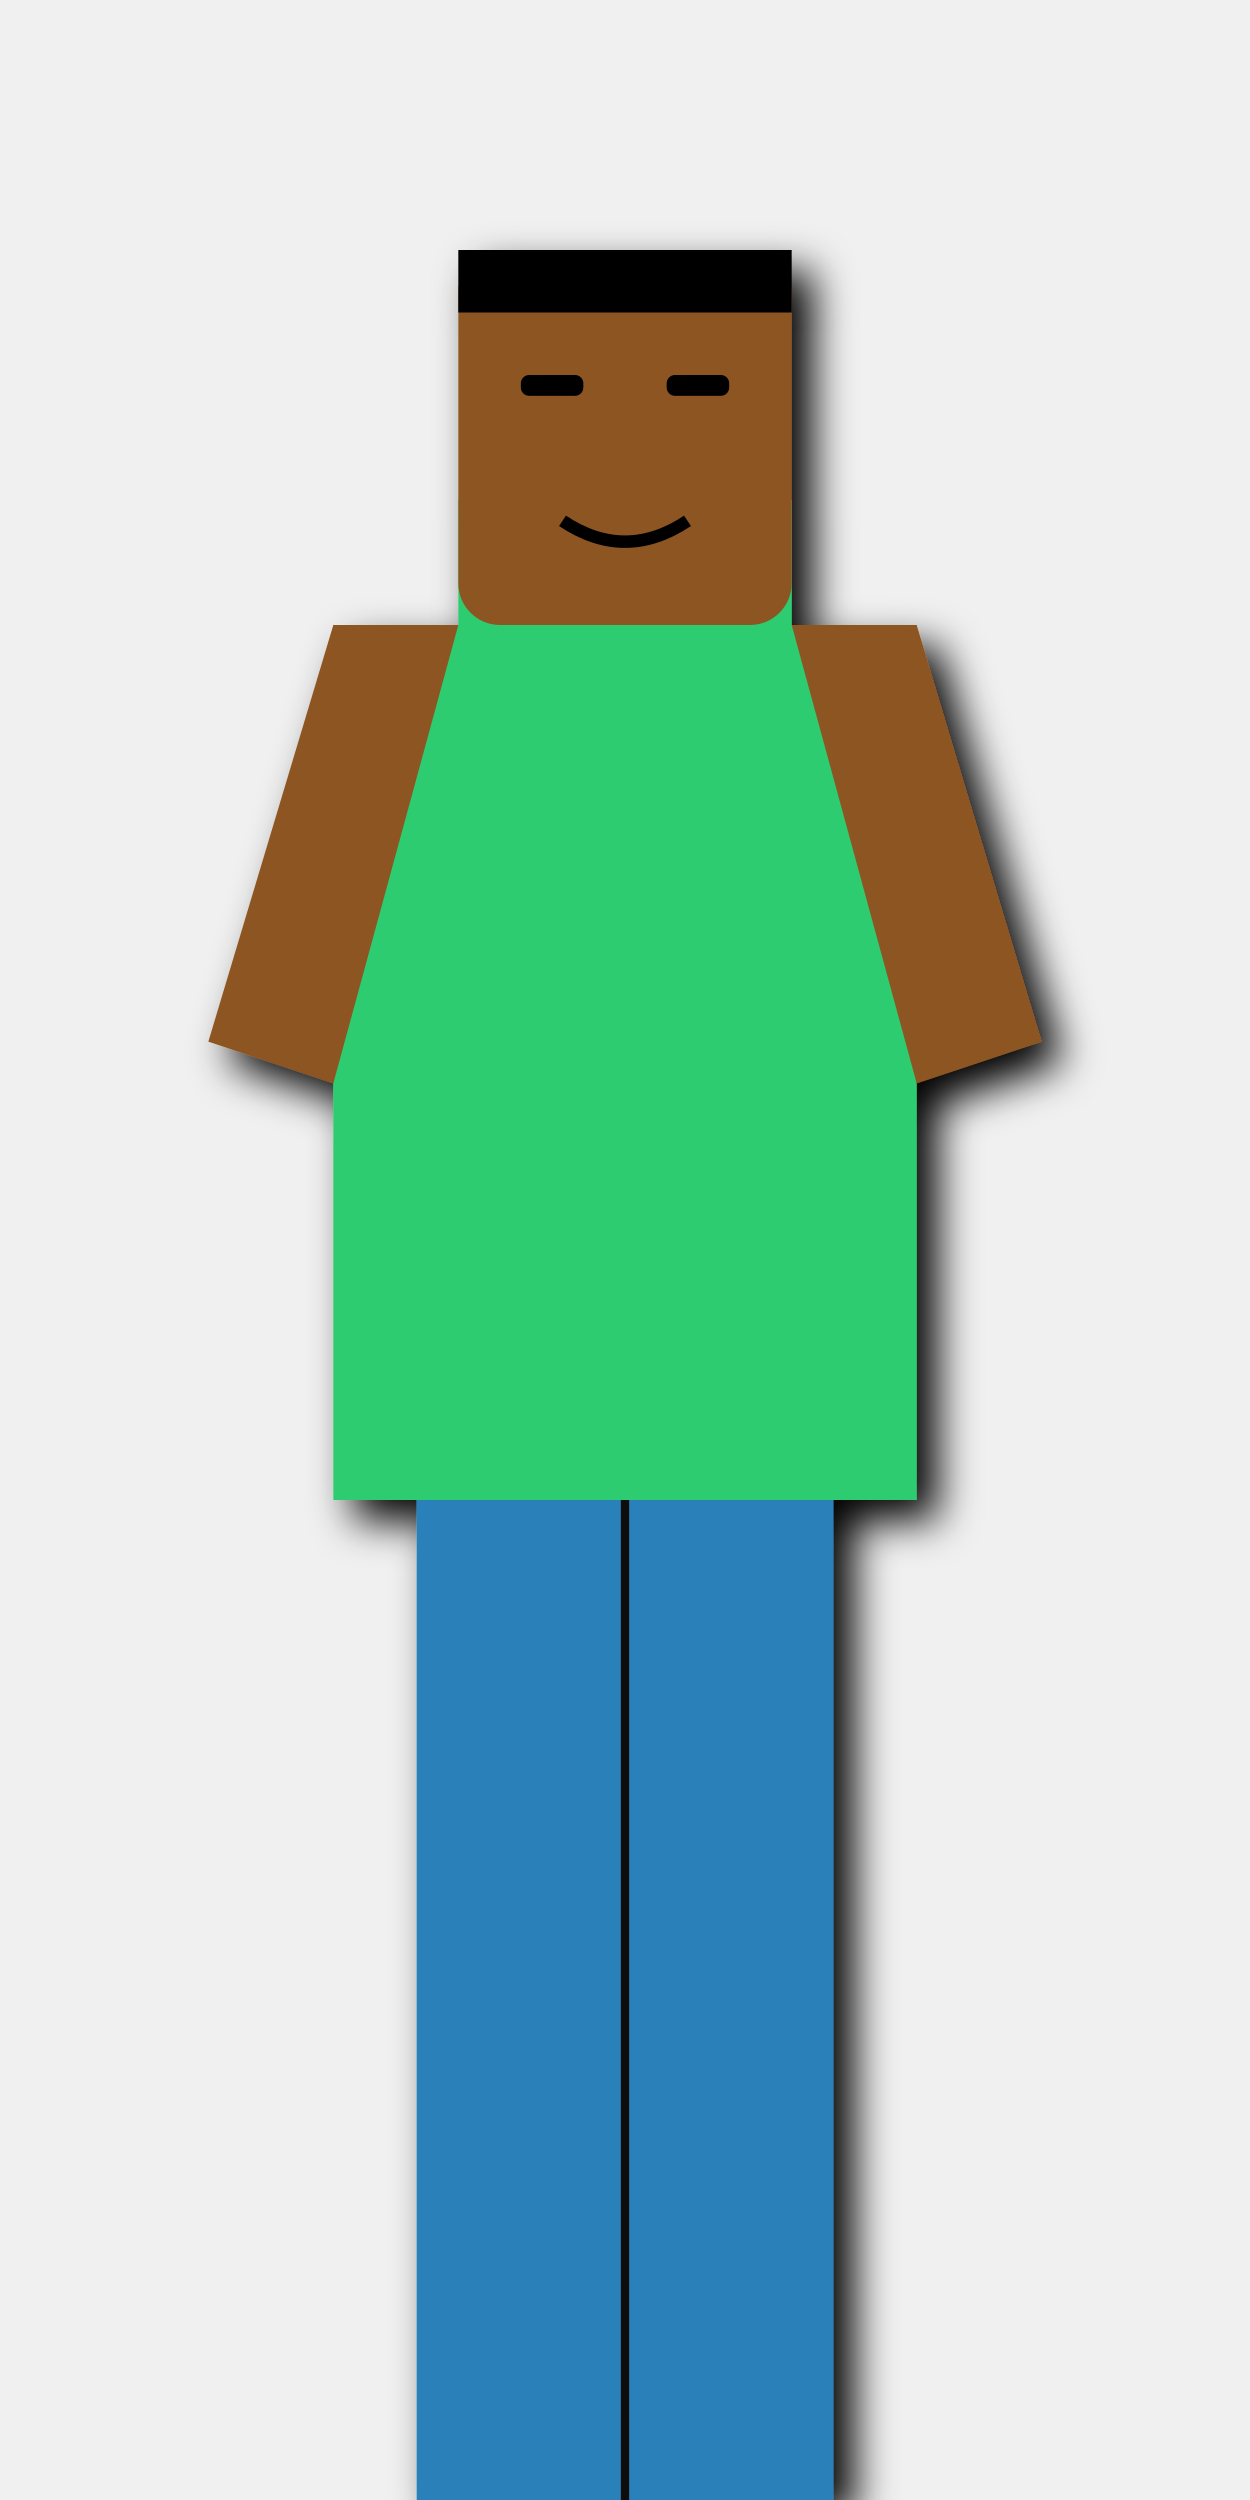
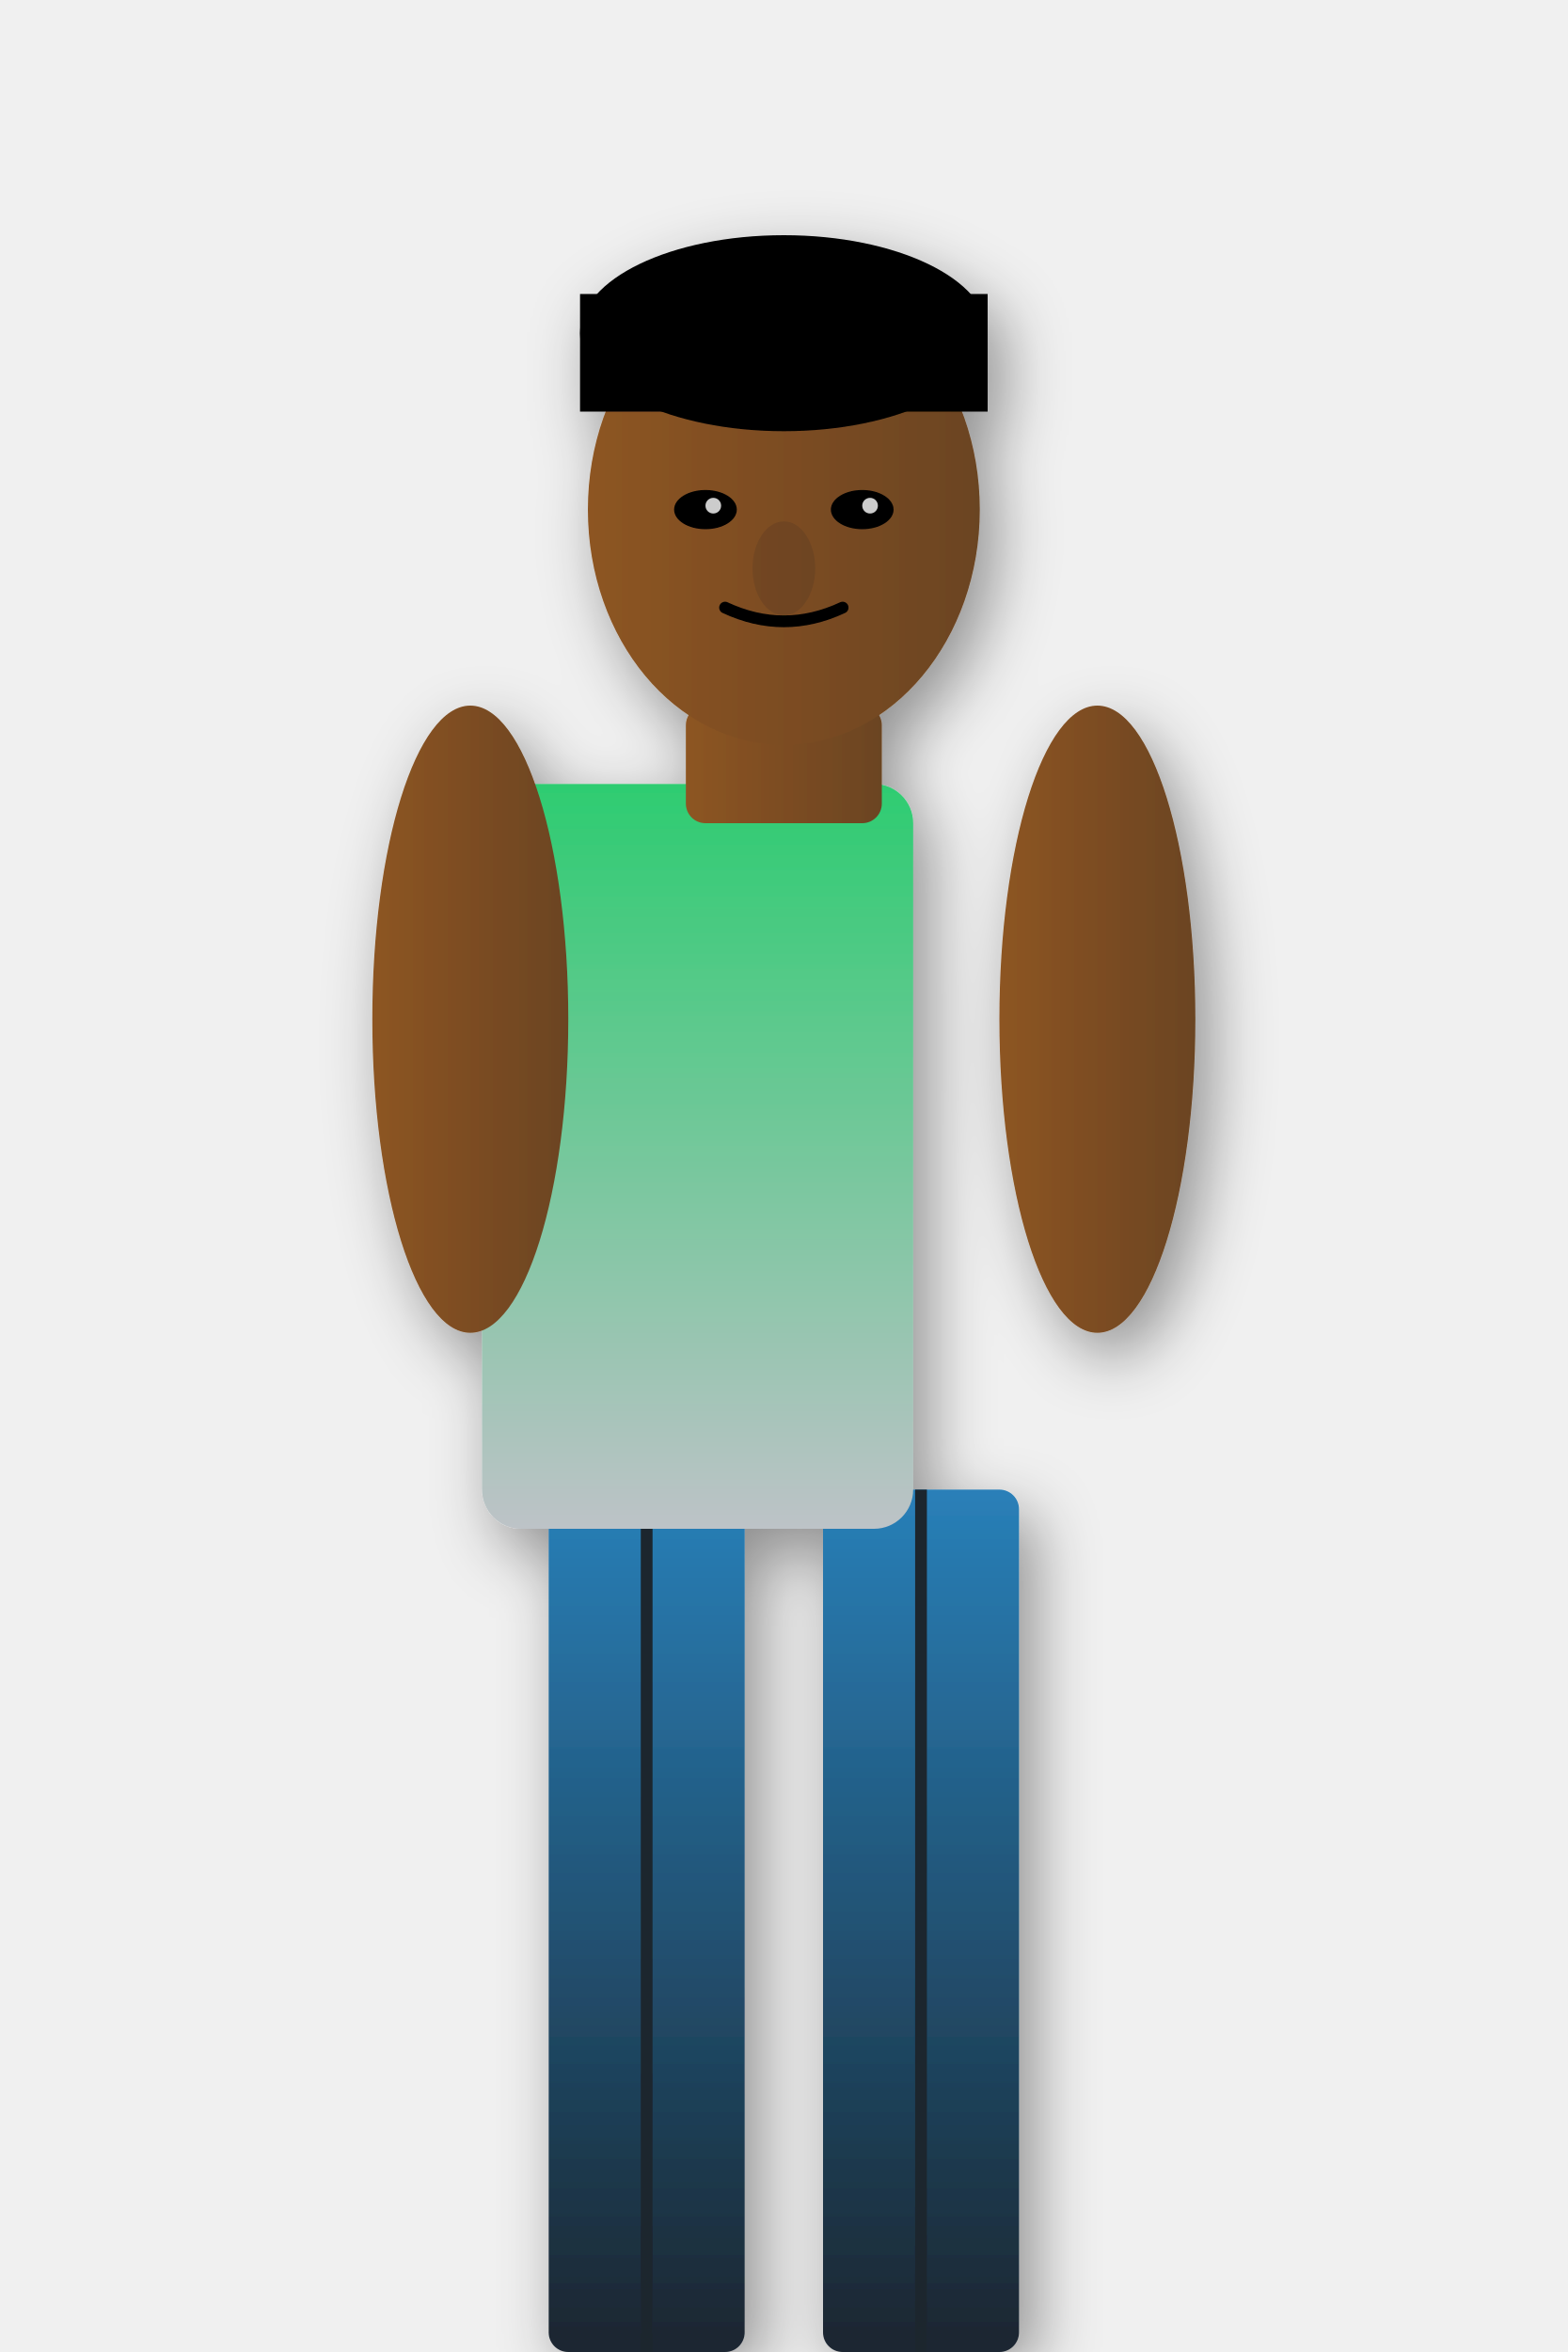
- <svg xmlns="http://www.w3.org/2000/svg" viewBox="0 0 300 600">
+ <svg xmlns="http://www.w3.org/2000/svg" viewBox="0 0 400 600" preserveAspectRatio="xMidYMax meet">
  <defs>
-     <filter id="shadow" x="-20%" y="-20%" width="140%" height="140%">
-       <feGaussianBlur in="SourceAlpha" stdDeviation="5" />
-       <feOffset dx="5" dy="5" result="offsetblur" />
+     <linearGradient id="skinGradsweet" x1="0%" y1="0%" x2="100%" y2="0%">
+       <stop offset="0%" style="stop-color:#8d5524;stop-opacity:1" />
+       <stop offset="100%" style="stop-color:#6b4423;stop-opacity:1" />
+     </linearGradient>
+     <linearGradient id="shirtGradsweet" x1="0%" y1="0%" x2="0%" y2="100%">
+       <stop offset="0%" style="stop-color:#2ecc71;stop-opacity:1" />
+       <stop offset="100%" style="stop-color:#bdc3c7;stop-opacity:1" />
+     </linearGradient>
+     <linearGradient id="pantsGradsweet" x1="0%" y1="0%" x2="0%" y2="100%">
+       <stop offset="0%" style="stop-color:#2980b9;stop-opacity:1" />
+       <stop offset="100%" style="stop-color:#1a252f;stop-opacity:1" />
+     </linearGradient>
+     <filter id="shadowsweet" x="-50%" y="-50%" width="200%" height="200%">
+       <feGaussianBlur in="SourceAlpha" stdDeviation="8" />
+       <feOffset dx="4" dy="6" result="offsetblur" />
+       <feComponentTransfer>
+         <feFuncA type="linear" slope="0.4" />
+       </feComponentTransfer>
      <feMerge>
-         <feMergeNode in="offsetblur" />
+         <feMergeNode />
        <feMergeNode in="SourceGraphic" />
      </feMerge>
    </filter>
  </defs>
-   <g filter="url(#shadow)">
-     <path d="M100.0,600 L100.0,350 L200.0,350 L200.0,600" fill="#2980b9" />
-     <path d="M150,350 L150,600" stroke="#111" stroke-width="2" />
-     <path d="M80,360 L220,360 L220,150 L190.0,150 L190,120 L110,120 L110.0,150 L80,150 Z" fill="#2ecc71" />
-     <path d="M80,150 L50,250 L80,260 L110.0,150" fill="#8d5524" />
-     <path d="M220,150 L250,250 L220,260 L190.0,150" fill="#8d5524" />
-     <rect x="110" y="60" width="80" height="90" rx="10" fill="#8d5524" />
-     <path d="M110,60 L190,60 L190,75 L110,75 Z" fill="#000" />
-     <rect x="125" y="90" width="15" height="5" rx="2" fill="#000" />
-     <rect x="160" y="90" width="15" height="5" rx="2" fill="#000" />
-     <path d="M135,125 Q150,135 165,125" stroke="#000" stroke-width="3" fill="none" />
+   <g filter="url(#shadowsweet)">
+     <rect x="140" y="380" width="50" height="220" fill="url(#pantsGradsweet)" rx="5" />
+     <rect x="210" y="380" width="50" height="220" fill="url(#pantsGradsweet)" rx="5" />
+     <line x1="165" y1="380" x2="165" y2="600" stroke="#1a252f" stroke-width="3" />
+     <line x1="235" y1="380" x2="235" y2="600" stroke="#1a252f" stroke-width="3" />
+     <rect x="123" y="200" width="110" height="190" fill="url(#shirtGradsweet)" rx="10" />
+     <ellipse cx="120" cy="260" rx="25" ry="80" fill="url(#skinGradsweet)" />
+     <ellipse cx="280" cy="260" rx="25" ry="80" fill="url(#skinGradsweet)" />
+     <rect x="175" y="180" width="50" height="30" fill="url(#skinGradsweet)" rx="5" />
+     <ellipse cx="200" cy="130" rx="50" ry="60" fill="url(#skinGradsweet)" />
+     <ellipse cx="200" cy="85" rx="52" ry="25" fill="#000" />
+     <rect x="148" y="75" width="104" height="30" fill="#000" />
+     <ellipse cx="180" cy="130" rx="8" ry="5" fill="#000" />
+     <ellipse cx="220" cy="130" rx="8" ry="5" fill="#000" />
+     <circle cx="182" cy="129" r="2" fill="#fff" opacity="0.8" />
+     <circle cx="222" cy="129" r="2" fill="#fff" opacity="0.8" />
+     <path d="M185,155 Q200,162 215,155" stroke="#000" stroke-width="3" fill="none" stroke-linecap="round" />
+     <ellipse cx="200" cy="145" rx="8" ry="12" fill="#000" opacity="0.1" />
  </g>
</svg>
